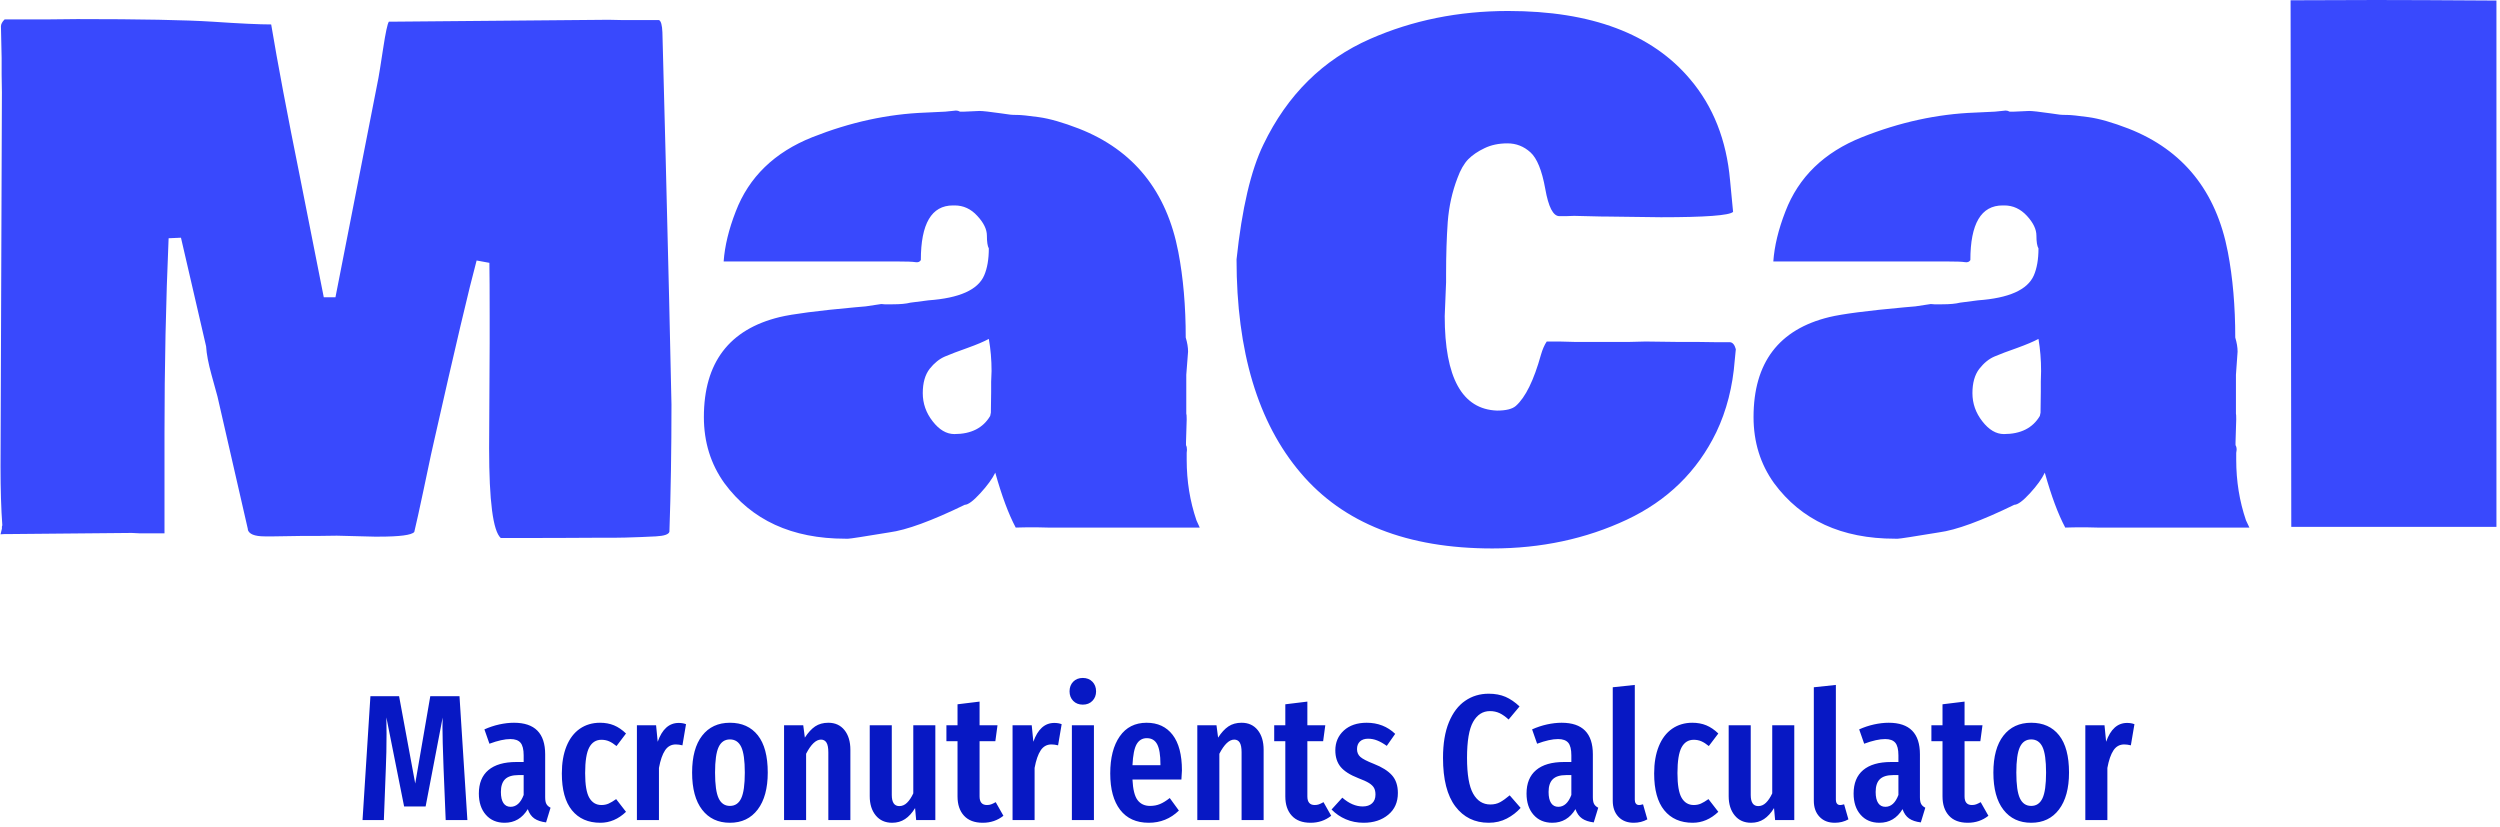
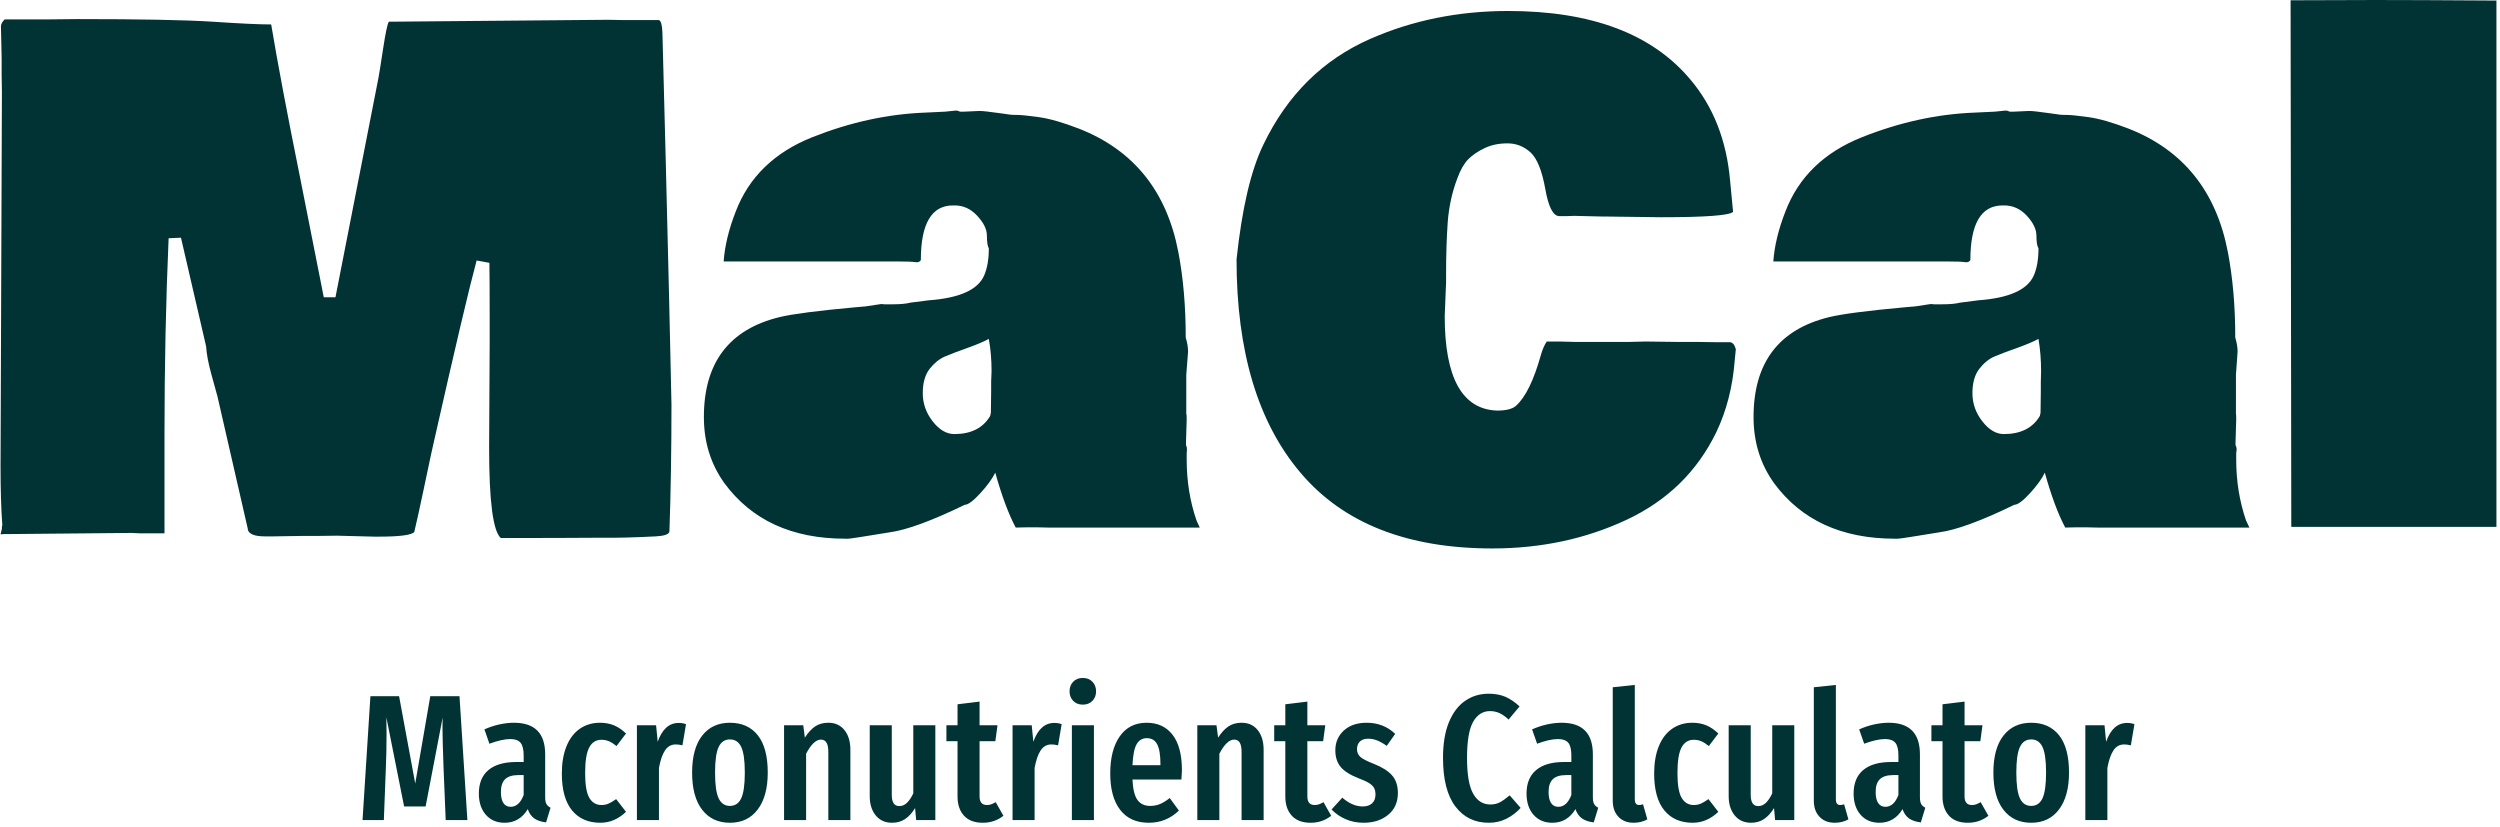
<svg xmlns="http://www.w3.org/2000/svg" version="1.1" width="1500" height="496" viewBox="0 0 1500 496">
  <g transform="matrix(1,0,0,1,-0.9090909,-1.171536)">
-     <svg viewBox="0 0 396 131" data-background-color="#ffffff" preserveAspectRatio="xMidYMid meet" height="496" width="1500">
+     <svg viewBox="0 0 396 131" data-background-color="#c6e57d" preserveAspectRatio="xMidYMid meet" height="496" width="1500">
      <g id="tight-bounds" transform="matrix(1,0,0,1,0.24,0.3094177)">
        <svg viewBox="0 0 395.52 130.381" height="130.381" width="395.52">
          <g>
            <svg viewBox="0 0 395.52 130.381" height="130.381" width="395.52">
              <g>
                <svg viewBox="0 0 395.52 130.381" height="130.381" width="395.52">
                  <g id="textblocktransform">
                    <svg viewBox="0 0 395.52 130.381" height="130.381" width="395.52" id="textblock">
                      <g>
                        <svg viewBox="0 0 395.52 86.913" height="86.913" width="395.52">
                          <g transform="matrix(1,0,0,1,0,0)">
-                             <svg width="395.52" viewBox="3.17 -38.35 181.76 39.94" height="86.913" data-palette-color="#3949fd">
-                               <path d="M16.31-21.04L15.41-21Q15.11-14.09 15.11-6.79L15.11-6.79 15.11 0.49 13.33 0.49 12.72 0.46 4.05 0.54Q3.22 0.54 3.17 0.56L3.17 0.56Q3.17 0.54 3.27 0.15L3.27 0.15 3.27 0 3.3-0.1Q3.17-1.86 3.17-4.37L3.17-4.37 3.27-31.64 3.25-32.91 3.25-34.13 3.2-36.43Q3.2-36.67 3.47-36.94L3.47-36.94 6.81-36.94 8.76-36.96Q15.65-36.96 18.62-36.77 21.58-36.57 22.88-36.57L22.88-36.57Q23.58-32.37 24.98-25.44L24.98-25.44 26.71-16.7 27.56-16.7 30.69-32.67Q30.76-33.03 31.03-34.8 31.3-36.57 31.45-36.77L31.45-36.77 31.54-36.77 47.44-36.91 48.39-36.89 51.12-36.89Q51.34-36.79 51.37-35.99L51.37-35.99 51.61-26.76Q51.9-15.28 52.03-8.89L52.03-8.89Q52.03-3.96 51.88 0.37L51.88 0.37Q51.81 0.66 50.9 0.71L50.9 0.71 49.8 0.76Q48.49 0.81 47.85 0.81L47.85 0.81 46.58 0.81Q44.21 0.83 39.6 0.83L39.6 0.83Q38.75 0.07 38.75-5.71L38.75-5.71 38.79-13.38 38.79-15.36Q38.79-17.97 38.77-19.21L38.77-19.21 37.84-19.38Q37.04-16.43 34.74-6.23L34.74-6.23 34.52-5.25Q34.35-4.49 33.95-2.55 33.54-0.61 33.3 0.39L33.3 0.39Q33.01 0.73 30.71 0.73L30.71 0.73 30.4 0.73 27.66 0.66 26.17 0.68 25.02 0.68 23.1 0.71 22.41 0.71Q21.29 0.71 21.17 0.2L21.17 0.2 21.19 0.22 18.97-9.47Q18.87-9.84 18.53-11.07 18.19-12.3 18.14-13.13L18.14-13.13 16.31-21.04ZM66.18-16.04L67.31-16.21 67.55-16.19 68.14-16.19Q68.97-16.19 69.43-16.31L69.43-16.31 70.75-16.48Q74.12-16.72 74.8-18.29L74.8-18.29Q75.14-19.07 75.14-20.26L75.14-20.26Q75-20.51 75-21.19 75-21.88 74.3-22.63 73.61-23.39 72.65-23.39L72.65-23.39 72.53-23.39Q70.19-23.39 70.19-19.41L70.19-19.41Q70.07-19.21 69.79-19.26 69.5-19.31 68.43-19.31L68.43-19.31 55.83-19.31Q55.95-21 56.71-22.95L56.71-22.95Q58.15-26.71 62.29-28.36 66.43-30 70.51-30.15L70.51-30.15 71.97-30.22 72.75-30.3Q72.9-30.3 73.04-30.22L73.04-30.22 73.36-30.22 74.46-30.27Q74.8-30.27 76-30.1L76-30.1 76.71-30Q76.88-29.98 77.24-29.98 77.61-29.98 78.78-29.82 79.95-29.66 81.71-28.98L81.71-28.98Q87.67-26.64 88.94-20L88.94-20Q89.48-17.19 89.48-13.77L89.48-13.77Q89.65-13.21 89.65-12.74L89.65-12.74 89.52-11.06 89.52-8.23Q89.55-8.18 89.55-7.81L89.55-7.81 89.5-6.15 89.5-5.93Q89.57-5.81 89.57-5.59L89.57-5.59 89.55-5.37 89.55-4.86Q89.55-2.54 90.26-0.46L90.26-0.46 90.5 0.07 79.47 0.07 78.59 0.05Q77.61 0.05 77.1 0.07L77.1 0.07Q76.32-1.39 75.61-3.93L75.61-3.93Q75.29-3.27 74.52-2.43 73.75-1.59 73.39-1.59L73.39-1.59Q69.77 0.17 67.89 0.42L67.89 0.42Q65.11 0.88 64.9 0.88 64.69 0.88 64.69 0.88L64.69 0.88Q58.86 0.88 55.88-3.17L55.88-3.17Q54.39-5.25 54.39-7.98L54.39-7.98Q54.39-13.92 59.91-15.26L59.91-15.26Q61.33-15.6 65.38-15.97L65.38-15.97 66.18-16.04ZM75.31-9.81L75.31-10.55 75.34-11.33Q75.34-12.55 75.14-13.67L75.14-13.67Q74.61-13.38 73.58-13.01 72.56-12.65 71.95-12.39 71.34-12.13 70.83-11.49 70.33-10.84 70.33-9.72 70.33-8.59 71.05-7.67 71.77-6.74 72.63-6.74L72.63-6.74Q74.46-6.74 75.24-8.06L75.24-8.06 75.29-8.3 75.31-9.81ZM93.18-19.46L93.18-19.46Q93.77-25.02 95.14-27.83L95.14-27.83Q97.75-33.25 102.92-35.52L102.92-35.52Q107.54-37.55 112.96-37.55L112.96-37.55Q122.04-37.55 126.22-32.57L126.22-32.57Q128.73-29.61 129.12-25.22L129.12-25.22 129.34-22.92Q128.93-22.53 124.09-22.53L124.09-22.53 120.21-22.58 119.89-22.58 117.77-22.63 117.18-22.61 116.69-22.61Q116.01-22.61 115.66-24.61 115.3-26.61 114.58-27.26 113.86-27.91 112.91-27.91 111.96-27.91 111.24-27.56 110.52-27.22 110.05-26.75 109.59-26.27 109.27-25.39L109.27-25.39Q108.69-23.88 108.56-22.18 108.44-20.48 108.44-18.38L108.44-18.38 108.44-17.8 108.34-15.33Q108.34-8.59 112.15-8.45L112.15-8.45Q113.13-8.45 113.52-8.79L113.52-8.79Q114.57-9.72 115.35-12.52L115.35-12.52Q115.52-13.11 115.77-13.48L115.77-13.48 116.69-13.48 117.82-13.45 121.77-13.45 122.97-13.48 125.29-13.45 126.7-13.45 128.14-13.43 129.12-13.43Q129.41-13.4 129.54-12.92L129.54-12.92 129.46-12.11Q129.24-9.23 128.12-6.88L128.12-6.88Q126.04-2.59 121.59-0.5 117.13 1.59 111.81 1.59L111.81 1.59Q102.51 1.59 97.85-3.91 93.18-9.4 93.18-19.46ZM142.62-16.04L143.74-16.21 143.99-16.19 144.57-16.19Q145.4-16.19 145.87-16.31L145.87-16.31 147.18-16.48Q150.55-16.72 151.24-18.29L151.24-18.29Q151.58-19.07 151.58-20.26L151.58-20.26Q151.43-20.51 151.43-21.19 151.43-21.88 150.74-22.63 150.04-23.39 149.09-23.39L149.09-23.39 148.97-23.39Q146.62-23.39 146.62-19.41L146.62-19.41Q146.5-19.21 146.22-19.26 145.94-19.31 144.87-19.31L144.87-19.31 132.27-19.31Q132.39-21 133.15-22.95L133.15-22.95Q134.59-26.71 138.73-28.36 142.86-30 146.94-30.15L146.94-30.15 148.41-30.22 149.19-30.3Q149.33-30.3 149.48-30.22L149.48-30.22 149.8-30.22 150.9-30.27Q151.24-30.27 152.43-30.1L152.43-30.1 153.14-30Q153.31-29.98 153.68-29.98 154.05-29.98 155.22-29.82 156.39-29.66 158.15-28.98L158.15-28.98Q164.1-26.64 165.37-20L165.37-20Q165.91-17.19 165.91-13.77L165.91-13.77Q166.08-13.21 166.08-12.74L166.08-12.74 165.96-11.06 165.96-8.23Q165.98-8.18 165.98-7.81L165.98-7.81 165.93-6.15 165.93-5.93Q166.01-5.81 166.01-5.59L166.01-5.59 165.98-5.37 165.98-4.86Q165.98-2.54 166.69-0.46L166.69-0.46 166.94 0.07 155.9 0.07 155.02 0.05Q154.05 0.05 153.53 0.07L153.53 0.07Q152.75-1.39 152.04-3.93L152.04-3.93Q151.73-3.27 150.96-2.43 150.19-1.59 149.82-1.59L149.82-1.59Q146.21 0.17 144.33 0.42L144.33 0.42Q141.55 0.88 141.34 0.88 141.13 0.88 141.13 0.88L141.13 0.88Q135.3 0.88 132.32-3.17L132.32-3.17Q130.83-5.25 130.83-7.98L130.83-7.98Q130.83-13.92 136.35-15.26L136.35-15.26Q137.76-15.6 141.81-15.97L141.81-15.97 142.62-16.04ZM151.75-9.81L151.75-10.55 151.77-11.33Q151.77-12.55 151.58-13.67L151.58-13.67Q151.04-13.38 150.02-13.01 148.99-12.65 148.38-12.39 147.77-12.13 147.27-11.49 146.77-10.84 146.77-9.72 146.77-8.59 147.49-7.67 148.21-6.74 149.06-6.74L149.06-6.74Q150.9-6.74 151.68-8.06L151.68-8.06 151.73-8.3 151.75-9.81ZM169.99 0.02L169.94-38.33 176.14-38.35Q178.97-38.35 184.93-38.31L184.93-38.31 184.93 0.02 169.99 0.02Z" opacity="1" transform="matrix(1,0,0,1,0,0)" fill="#3949fd" class="wordmark-text-0" data-fill-palette-color="primary" id="text-0" />
+                             <svg width="395.52" viewBox="3.17 -38.35 181.76 39.94" height="86.913" data-palette-color="#013334">
+                               <path d="M16.31-21.04L15.41-21Q15.11-14.09 15.11-6.79L15.11-6.79 15.11 0.49 13.33 0.49 12.72 0.46 4.05 0.54Q3.22 0.54 3.17 0.56L3.17 0.56Q3.17 0.54 3.27 0.15L3.27 0.15 3.27 0 3.3-0.1Q3.17-1.86 3.17-4.37L3.17-4.37 3.27-31.64 3.25-32.91 3.25-34.13 3.2-36.43Q3.2-36.67 3.47-36.94L3.47-36.94 6.81-36.94 8.76-36.96Q15.65-36.96 18.62-36.77 21.58-36.57 22.88-36.57L22.88-36.57Q23.58-32.37 24.98-25.44L24.98-25.44 26.71-16.7 27.56-16.7 30.69-32.67Q30.76-33.03 31.03-34.8 31.3-36.57 31.45-36.77L31.45-36.77 31.54-36.77 47.44-36.91 48.39-36.89 51.12-36.89Q51.34-36.79 51.37-35.99L51.37-35.99 51.61-26.76Q51.9-15.28 52.03-8.89L52.03-8.89Q52.03-3.96 51.88 0.37L51.88 0.37Q51.81 0.66 50.9 0.71L50.9 0.71 49.8 0.76Q48.49 0.81 47.85 0.81L47.85 0.81 46.58 0.81Q44.21 0.83 39.6 0.83L39.6 0.83Q38.75 0.07 38.75-5.71L38.75-5.71 38.79-13.38 38.79-15.36Q38.79-17.97 38.77-19.21L38.77-19.21 37.84-19.38Q37.04-16.43 34.74-6.23L34.74-6.23 34.52-5.25Q34.35-4.49 33.95-2.55 33.54-0.61 33.3 0.39L33.3 0.39Q33.01 0.73 30.71 0.73L30.71 0.73 30.4 0.73 27.66 0.66 26.17 0.68 25.02 0.68 23.1 0.71 22.41 0.71Q21.29 0.71 21.17 0.2L21.17 0.2 21.19 0.22 18.97-9.47Q18.87-9.84 18.53-11.07 18.19-12.3 18.14-13.13L18.14-13.13 16.31-21.04ZM66.18-16.04L67.31-16.21 67.55-16.19 68.14-16.19Q68.97-16.19 69.43-16.31L69.43-16.31 70.75-16.48Q74.12-16.72 74.8-18.29L74.8-18.29Q75.14-19.07 75.14-20.26L75.14-20.26Q75-20.51 75-21.19 75-21.88 74.3-22.63 73.61-23.39 72.65-23.39L72.65-23.39 72.53-23.39Q70.19-23.39 70.19-19.41L70.19-19.41Q70.07-19.21 69.79-19.26 69.5-19.31 68.43-19.31L68.43-19.31 55.83-19.31Q55.95-21 56.71-22.95L56.71-22.95Q58.15-26.71 62.29-28.36 66.43-30 70.51-30.15L70.51-30.15 71.97-30.22 72.75-30.3Q72.9-30.3 73.04-30.22L73.04-30.22 73.36-30.22 74.46-30.27Q74.8-30.27 76-30.1L76-30.1 76.71-30Q76.88-29.98 77.24-29.98 77.61-29.98 78.78-29.82 79.95-29.66 81.71-28.98L81.71-28.98Q87.67-26.64 88.94-20L88.94-20Q89.48-17.19 89.48-13.77L89.48-13.77Q89.65-13.21 89.65-12.74L89.65-12.74 89.52-11.06 89.52-8.23Q89.55-8.18 89.55-7.81L89.55-7.81 89.5-6.15 89.5-5.93Q89.57-5.81 89.57-5.59L89.57-5.59 89.55-5.37 89.55-4.86Q89.55-2.54 90.26-0.46L90.26-0.46 90.5 0.07 79.47 0.07 78.59 0.05Q77.61 0.05 77.1 0.07L77.1 0.07Q76.32-1.39 75.61-3.93L75.61-3.93Q75.29-3.27 74.52-2.43 73.75-1.59 73.39-1.59L73.39-1.59Q69.77 0.17 67.89 0.42L67.89 0.42Q65.11 0.88 64.9 0.88 64.69 0.88 64.69 0.88L64.69 0.88Q58.86 0.88 55.88-3.17L55.88-3.17Q54.39-5.25 54.39-7.98L54.39-7.98Q54.39-13.92 59.91-15.26L59.91-15.26Q61.33-15.6 65.38-15.97L65.38-15.97 66.18-16.04ZM75.31-9.81L75.31-10.55 75.34-11.33Q75.34-12.55 75.14-13.67L75.14-13.67Q74.61-13.38 73.58-13.01 72.56-12.65 71.95-12.39 71.34-12.13 70.83-11.49 70.33-10.84 70.33-9.72 70.33-8.59 71.05-7.67 71.77-6.74 72.63-6.74L72.63-6.74Q74.46-6.74 75.24-8.06L75.24-8.06 75.29-8.3 75.31-9.81ZM93.18-19.46L93.18-19.46Q93.77-25.02 95.14-27.83L95.14-27.83Q97.75-33.25 102.92-35.52L102.92-35.52Q107.54-37.55 112.96-37.55L112.96-37.55Q122.04-37.55 126.22-32.57L126.22-32.57Q128.73-29.61 129.12-25.22L129.12-25.22 129.34-22.92Q128.93-22.53 124.09-22.53L124.09-22.53 120.21-22.58 119.89-22.58 117.77-22.63 117.18-22.61 116.69-22.61Q116.01-22.61 115.66-24.61 115.3-26.61 114.58-27.26 113.86-27.91 112.91-27.91 111.96-27.91 111.24-27.56 110.52-27.22 110.05-26.75 109.59-26.27 109.27-25.39L109.27-25.39Q108.69-23.88 108.56-22.18 108.44-20.48 108.44-18.38L108.44-18.38 108.44-17.8 108.34-15.33Q108.34-8.59 112.15-8.45L112.15-8.45Q113.13-8.45 113.52-8.79L113.52-8.79Q114.57-9.72 115.35-12.52L115.35-12.52Q115.52-13.11 115.77-13.48L115.77-13.48 116.69-13.48 117.82-13.45 121.77-13.45 122.97-13.48 125.29-13.45 126.7-13.45 128.14-13.43 129.12-13.43Q129.41-13.4 129.54-12.92L129.54-12.92 129.46-12.11Q129.24-9.23 128.12-6.88L128.12-6.88Q126.04-2.59 121.59-0.5 117.13 1.59 111.81 1.59L111.81 1.59Q102.51 1.59 97.85-3.91 93.18-9.4 93.18-19.46ZM142.62-16.04L143.74-16.21 143.99-16.19 144.57-16.19Q145.4-16.19 145.87-16.31L145.87-16.31 147.18-16.48Q150.55-16.72 151.24-18.29L151.24-18.29Q151.58-19.07 151.58-20.26L151.58-20.26Q151.43-20.51 151.43-21.19 151.43-21.88 150.74-22.63 150.04-23.39 149.09-23.39L149.09-23.39 148.97-23.39Q146.62-23.39 146.62-19.41L146.62-19.41Q146.5-19.21 146.22-19.26 145.94-19.31 144.87-19.31L144.87-19.31 132.27-19.31Q132.39-21 133.15-22.95L133.15-22.95Q134.59-26.71 138.73-28.36 142.86-30 146.94-30.15L146.94-30.15 148.41-30.22 149.19-30.3Q149.33-30.3 149.48-30.22L149.48-30.22 149.8-30.22 150.9-30.27Q151.24-30.27 152.43-30.1L152.43-30.1 153.14-30Q153.31-29.98 153.68-29.98 154.05-29.98 155.22-29.82 156.39-29.66 158.15-28.98L158.15-28.98Q164.1-26.64 165.37-20L165.37-20Q165.91-17.19 165.91-13.77L165.91-13.77Q166.08-13.21 166.08-12.74L166.08-12.74 165.96-11.06 165.96-8.23Q165.98-8.18 165.98-7.81L165.98-7.81 165.93-6.15 165.93-5.93Q166.01-5.81 166.01-5.59L166.01-5.59 165.98-5.37 165.98-4.86Q165.98-2.54 166.69-0.46L166.69-0.46 166.94 0.07 155.9 0.07 155.02 0.05Q154.05 0.05 153.53 0.07L153.53 0.07Q152.75-1.39 152.04-3.93L152.04-3.93Q151.73-3.27 150.96-2.43 150.19-1.59 149.82-1.59L149.82-1.59Q146.21 0.17 144.33 0.42L144.33 0.42Q141.55 0.88 141.34 0.88 141.13 0.88 141.13 0.88L141.13 0.88Q135.3 0.88 132.32-3.17L132.32-3.17Q130.83-5.25 130.83-7.98L130.83-7.98Q130.83-13.92 136.35-15.26L136.35-15.26Q137.76-15.6 141.81-15.97L141.81-15.97 142.62-16.04ZM151.75-9.81L151.75-10.55 151.77-11.33Q151.77-12.55 151.58-13.67L151.58-13.67Q151.04-13.38 150.02-13.01 148.99-12.65 148.38-12.39 147.77-12.13 147.27-11.49 146.77-10.84 146.77-9.72 146.77-8.59 147.49-7.67 148.21-6.74 149.06-6.74L149.06-6.74Q150.9-6.74 151.68-8.06L151.68-8.06 151.73-8.3 151.75-9.81ZM169.99 0.02L169.94-38.33 176.14-38.35Q178.97-38.35 184.93-38.31L184.93-38.31 184.93 0.02 169.99 0.02Z" opacity="1" transform="matrix(1,0,0,1,0,0)" fill="#013334" class="wordmark-text-0" data-fill-palette-color="primary" id="text-0" />
                            </svg>
                          </g>
                        </svg>
                      </g>
                      <g transform="matrix(1,0,0,1,57.3504,107.4316)">
                        <svg viewBox="0 0 280.819 22.95" height="22.95" width="280.819">
                          <g transform="matrix(1,0,0,1,0,0)">
-                             <svg width="280.819" viewBox="2 -39.65 494.29 40.4" height="22.95" data-palette-color="#0718c4">
-                               <path d="M29.05-34.55L31.25 0 25.2 0 24.6-14.6Q24.3-22.6 24.3-26L24.3-26 24.35-28.6 19.6-3.8 13.6-3.8 8.65-28.65Q8.7-27.15 8.7-24.05L8.7-24.05Q8.7-18.8 8.5-14.4L8.5-14.4 7.95 0 2 0 4.2-34.55 12.2-34.55 16.7-10.2 20.9-34.55 29.05-34.55ZM52.95-6.4Q52.95-5.1 53.3-4.48 53.65-3.85 54.45-3.45L54.45-3.45 53.2 0.65Q51.15 0.4 49.92-0.45 48.7-1.3 48.1-3.05L48.1-3.05Q45.8 0.75 41.65 0.75L41.65 0.75Q38.35 0.75 36.4-1.48 34.45-3.7 34.45-7.4L34.45-7.4Q34.45-11.7 37.12-13.95 39.8-16.2 44.9-16.2L44.9-16.2 46.95-16.2 46.95-18.05Q46.95-20.55 46.07-21.58 45.2-22.6 43.25-22.6L43.25-22.6Q40.9-22.6 37.4-21.3L37.4-21.3 36-25.3Q38-26.2 40.15-26.68 42.3-27.15 44.25-27.15L44.25-27.15Q52.95-27.15 52.95-18.35L52.95-18.35 52.95-6.4ZM43.3-3.7Q45.7-3.7 46.95-7L46.95-7 46.95-12.55 45.5-12.55Q42.95-12.55 41.77-11.4 40.6-10.25 40.6-7.85L40.6-7.85Q40.6-5.8 41.3-4.75 42-3.7 43.3-3.7L43.3-3.7ZM68.25-27.15Q70.4-27.15 72.15-26.43 73.9-25.7 75.5-24.15L75.5-24.15 72.85-20.65Q71.75-21.55 70.77-21.98 69.8-22.4 68.65-22.4L68.65-22.4Q66.4-22.4 65.25-20.28 64.1-18.15 64.1-13.1L64.1-13.1Q64.1-8.2 65.27-6.2 66.45-4.2 68.65-4.2L68.65-4.2Q69.75-4.2 70.65-4.6 71.55-5 72.75-5.85L72.75-5.85 75.5-2.3Q72.3 0.75 68.35 0.75L68.35 0.75Q63.25 0.75 60.42-2.73 57.6-6.2 57.6-13L57.6-13Q57.6-17.4 58.9-20.6 60.2-23.8 62.62-25.48 65.05-27.15 68.25-27.15L68.25-27.15ZM90.19-27.1Q91.34-27.1 92.24-26.75L92.24-26.75 91.24-20.85Q90.24-21.1 89.39-21.1L89.39-21.1Q87.49-21.1 86.39-19.45 85.29-17.8 84.69-14.55L84.69-14.55 84.69 0 78.54 0 78.54-26.45 83.89-26.45 84.34-21.85Q86.19-27.1 90.19-27.1L90.19-27.1ZM104.49-27.15Q109.49-27.15 112.27-23.65 115.04-20.15 115.04-13.25L115.04-13.25Q115.04-6.65 112.24-2.95 109.44 0.75 104.49 0.75L104.49 0.75Q99.54 0.75 96.74-2.88 93.94-6.5 93.94-13.25L93.94-13.25Q93.94-19.95 96.74-23.55 99.54-27.15 104.49-27.15L104.49-27.15ZM104.49-22.5Q102.34-22.5 101.34-20.38 100.34-18.25 100.34-13.25L100.34-13.25Q100.34-8.2 101.34-6.08 102.34-3.95 104.49-3.95L104.49-3.95Q106.64-3.95 107.64-6.08 108.64-8.2 108.64-13.25L108.64-13.25Q108.64-18.3 107.64-20.4 106.64-22.5 104.49-22.5L104.49-22.5ZM131.94-27.15Q134.79-27.15 136.44-25.1 138.09-23.05 138.09-19.6L138.09-19.6 138.09 0 131.94 0 131.94-18.9Q131.94-20.8 131.41-21.63 130.89-22.45 129.89-22.45L129.89-22.45Q127.79-22.45 125.74-18.5L125.74-18.5 125.74 0 119.59 0 119.59-26.45 124.94-26.45 125.39-23Q126.74-25.1 128.26-26.13 129.79-27.15 131.94-27.15L131.94-27.15ZM161.79-26.45L161.79 0 156.44 0 156.14-3.35Q154.89-1.3 153.34-0.28 151.79 0.75 149.74 0.75L149.74 0.75Q146.84 0.75 145.16-1.3 143.49-3.35 143.49-6.65L143.49-6.65 143.49-26.45 149.64-26.45 149.64-7Q149.64-3.9 151.74-3.9L151.74-3.9Q152.94-3.9 153.89-4.83 154.84-5.75 155.64-7.45L155.64-7.45 155.64-26.45 161.79-26.45ZM178.63-5L180.78-1.2Q178.33 0.75 175.03 0.75L175.03 0.75Q171.58 0.75 169.78-1.23 167.98-3.2 167.98-6.6L167.98-6.6 167.98-22 164.88-22 164.88-26.45 167.98-26.45 167.98-32.3 174.13-33.05 174.13-26.45 179.13-26.45 178.53-22 174.13-22 174.13-6.6Q174.13-4.2 176.18-4.2L176.18-4.2Q176.83-4.2 177.33-4.38 177.83-4.55 178.63-5L178.63-5ZM194.98-27.1Q196.13-27.1 197.03-26.75L197.03-26.75 196.03-20.85Q195.03-21.1 194.18-21.1L194.18-21.1Q192.28-21.1 191.18-19.45 190.08-17.8 189.48-14.55L189.48-14.55 189.48 0 183.33 0 183.33-26.45 188.68-26.45 189.13-21.85Q190.98-27.1 194.98-27.1L194.98-27.1ZM199.88-26.45L206.03-26.45 206.03 0 199.88 0 199.88-26.45ZM202.93-39.65Q204.58-39.65 205.6-38.6 206.63-37.55 206.63-35.9L206.63-35.9Q206.63-34.3 205.6-33.25 204.58-32.2 202.93-32.2L202.93-32.2Q201.28-32.2 200.25-33.25 199.23-34.3 199.23-35.9L199.23-35.9Q199.23-37.55 200.25-38.6 201.28-39.65 202.93-39.65L202.93-39.65ZM230.58-13.85Q230.58-13.4 230.43-11.3L230.43-11.3 216.78-11.3Q216.98-7.2 218.2-5.58 219.43-3.95 221.68-3.95L221.68-3.95Q223.23-3.95 224.48-4.48 225.73-5 227.18-6.15L227.18-6.15 229.73-2.65Q226.23 0.75 221.33 0.75L221.33 0.75Q216.13 0.75 213.35-2.85 210.58-6.45 210.58-13L210.58-13Q210.58-19.55 213.23-23.35 215.88-27.15 220.73-27.15L220.73-27.15Q225.38-27.15 227.98-23.78 230.58-20.4 230.58-13.85L230.58-13.85ZM224.58-15.3L224.58-15.65Q224.58-19.4 223.68-21.13 222.78-22.85 220.78-22.85L220.78-22.85Q218.93-22.85 217.95-21.18 216.98-19.5 216.78-15.3L216.78-15.3 224.58-15.3ZM247.22-27.15Q250.07-27.15 251.72-25.1 253.37-23.05 253.37-19.6L253.37-19.6 253.37 0 247.22 0 247.22-18.9Q247.22-20.8 246.7-21.63 246.17-22.45 245.17-22.45L245.17-22.45Q243.07-22.45 241.02-18.5L241.02-18.5 241.02 0 234.87 0 234.87-26.45 240.22-26.45 240.67-23Q242.02-25.1 243.55-26.13 245.07-27.15 247.22-27.15L247.22-27.15ZM270.07-5L272.22-1.2Q269.77 0.75 266.47 0.75L266.47 0.75Q263.02 0.75 261.22-1.23 259.42-3.2 259.42-6.6L259.42-6.6 259.42-22 256.32-22 256.32-26.45 259.42-26.45 259.42-32.3 265.57-33.05 265.57-26.45 270.57-26.45 269.97-22 265.57-22 265.57-6.6Q265.57-4.2 267.62-4.2L267.62-4.2Q268.27-4.2 268.77-4.38 269.27-4.55 270.07-5L270.07-5ZM282.12-27.15Q286.82-27.15 290.07-24.05L290.07-24.05 287.72-20.7Q286.32-21.7 285.07-22.2 283.82-22.7 282.52-22.7L282.52-22.7Q281.07-22.7 280.24-21.93 279.42-21.15 279.42-19.8L279.42-19.8Q279.42-18.45 280.34-17.63 281.27-16.8 284.07-15.7L284.07-15.7Q287.52-14.35 289.17-12.5 290.82-10.65 290.82-7.55L290.82-7.55Q290.82-3.7 288.12-1.48 285.42 0.75 281.27 0.75L281.27 0.75Q278.57 0.75 276.29-0.23 274.02-1.2 272.32-2.95L272.32-2.95 275.32-6.25Q278.12-3.8 281.02-3.8L281.02-3.8Q282.67-3.8 283.62-4.67 284.57-5.55 284.57-7.1L284.57-7.1Q284.57-8.25 284.17-8.97 283.77-9.7 282.77-10.33 281.77-10.95 279.77-11.7L279.77-11.7Q276.32-13.05 274.84-14.85 273.37-16.65 273.37-19.45L273.37-19.45Q273.37-22.8 275.74-24.98 278.12-27.15 282.12-27.15L282.12-27.15ZM316.16-35.25Q318.81-35.25 320.84-34.38 322.86-33.5 324.76-31.7L324.76-31.7 321.71-28.05Q320.41-29.25 319.19-29.83 317.96-30.4 316.51-30.4L316.51-30.4Q313.51-30.4 311.81-27.4 310.11-24.4 310.11-17.35L310.11-17.35Q310.11-10.4 311.81-7.38 313.51-4.35 316.61-4.35L316.61-4.35Q318.16-4.35 319.31-4.98 320.46-5.6 322.01-6.9L322.01-6.9 325.06-3.4Q323.46-1.6 321.21-0.43 318.96 0.75 316.16 0.75L316.16 0.75Q310.31 0.75 306.86-3.8 303.41-8.35 303.41-17.35L303.41-17.35Q303.41-23.3 305.06-27.3 306.71-31.3 309.59-33.27 312.46-35.25 316.16-35.25L316.16-35.25ZM345.21-6.4Q345.21-5.1 345.56-4.48 345.91-3.85 346.71-3.45L346.71-3.45 345.46 0.65Q343.41 0.4 342.19-0.45 340.96-1.3 340.36-3.05L340.36-3.05Q338.06 0.75 333.91 0.75L333.91 0.75Q330.61 0.75 328.66-1.48 326.71-3.7 326.71-7.4L326.71-7.4Q326.71-11.7 329.39-13.95 332.06-16.2 337.16-16.2L337.16-16.2 339.21-16.2 339.21-18.05Q339.21-20.55 338.34-21.58 337.46-22.6 335.51-22.6L335.51-22.6Q333.16-22.6 329.66-21.3L329.66-21.3 328.26-25.3Q330.26-26.2 332.41-26.68 334.56-27.15 336.51-27.15L336.51-27.15Q345.21-27.15 345.21-18.35L345.21-18.35 345.21-6.4ZM335.56-3.7Q337.96-3.7 339.21-7L339.21-7 339.21-12.55 337.76-12.55Q335.21-12.55 334.04-11.4 332.86-10.25 332.86-7.85L332.86-7.85Q332.86-5.8 333.56-4.75 334.26-3.7 335.56-3.7L335.56-3.7ZM356.61 0.75Q353.91 0.75 352.33-0.93 350.76-2.6 350.76-5.4L350.76-5.4 350.76-37.05 356.91-37.7 356.91-5.65Q356.91-5 357.21-4.6 357.51-4.2 358.11-4.2L358.11-4.2Q358.46-4.2 358.78-4.3 359.11-4.4 359.21-4.4L359.21-4.4 360.41-0.2Q358.71 0.75 356.61 0.75L356.61 0.75ZM372.96-27.15Q375.11-27.15 376.86-26.43 378.61-25.7 380.21-24.15L380.21-24.15 377.56-20.65Q376.46-21.55 375.48-21.98 374.51-22.4 373.36-22.4L373.36-22.4Q371.11-22.4 369.96-20.28 368.81-18.15 368.81-13.1L368.81-13.1Q368.81-8.2 369.98-6.2 371.16-4.2 373.36-4.2L373.36-4.2Q374.46-4.2 375.36-4.6 376.26-5 377.46-5.85L377.46-5.85 380.21-2.3Q377.01 0.75 373.06 0.75L373.06 0.75Q367.96 0.75 365.13-2.73 362.31-6.2 362.31-13L362.31-13Q362.31-17.4 363.61-20.6 364.91-23.8 367.33-25.48 369.76-27.15 372.96-27.15L372.96-27.15ZM401.4-26.45L401.4 0 396.05 0 395.75-3.35Q394.5-1.3 392.95-0.28 391.4 0.75 389.35 0.75L389.35 0.75Q386.45 0.75 384.78-1.3 383.1-3.35 383.1-6.65L383.1-6.65 383.1-26.45 389.25-26.45 389.25-7Q389.25-3.9 391.35-3.9L391.35-3.9Q392.55-3.9 393.5-4.83 394.45-5.75 395.25-7.45L395.25-7.45 395.25-26.45 401.4-26.45ZM412.7 0.75Q410 0.75 408.43-0.93 406.85-2.6 406.85-5.4L406.85-5.4 406.85-37.05 413-37.7 413-5.65Q413-5 413.3-4.6 413.6-4.2 414.2-4.2L414.2-4.2Q414.55-4.2 414.88-4.3 415.2-4.4 415.3-4.4L415.3-4.4 416.5-0.2Q414.8 0.75 412.7 0.75L412.7 0.75ZM436.45-6.4Q436.45-5.1 436.8-4.48 437.15-3.85 437.95-3.45L437.95-3.45 436.7 0.65Q434.65 0.4 433.42-0.45 432.2-1.3 431.6-3.05L431.6-3.05Q429.3 0.75 425.15 0.75L425.15 0.75Q421.85 0.75 419.9-1.48 417.95-3.7 417.95-7.4L417.95-7.4Q417.95-11.7 420.62-13.95 423.3-16.2 428.4-16.2L428.4-16.2 430.45-16.2 430.45-18.05Q430.45-20.55 429.57-21.58 428.7-22.6 426.75-22.6L426.75-22.6Q424.4-22.6 420.9-21.3L420.9-21.3 419.5-25.3Q421.5-26.2 423.65-26.68 425.8-27.15 427.75-27.15L427.75-27.15Q436.45-27.15 436.45-18.35L436.45-18.35 436.45-6.4ZM426.8-3.7Q429.2-3.7 430.45-7L430.45-7 430.45-12.55 429-12.55Q426.45-12.55 425.27-11.4 424.1-10.25 424.1-7.85L424.1-7.85Q424.1-5.8 424.8-4.75 425.5-3.7 426.8-3.7L426.8-3.7ZM453.4-5L455.55-1.2Q453.1 0.75 449.8 0.75L449.8 0.75Q446.35 0.75 444.55-1.23 442.75-3.2 442.75-6.6L442.75-6.6 442.75-22 439.65-22 439.65-26.45 442.75-26.45 442.75-32.3 448.9-33.05 448.9-26.45 453.9-26.45 453.3-22 448.9-22 448.9-6.6Q448.9-4.2 450.95-4.2L450.95-4.2Q451.6-4.2 452.1-4.38 452.6-4.55 453.4-5L453.4-5ZM467.49-27.15Q472.49-27.15 475.27-23.65 478.04-20.15 478.04-13.25L478.04-13.25Q478.04-6.65 475.24-2.95 472.44 0.75 467.49 0.75L467.49 0.75Q462.54 0.75 459.74-2.88 456.94-6.5 456.94-13.25L456.94-13.25Q456.94-19.95 459.74-23.55 462.54-27.15 467.49-27.15L467.49-27.15ZM467.49-22.5Q465.34-22.5 464.34-20.38 463.34-18.25 463.34-13.25L463.34-13.25Q463.34-8.2 464.34-6.08 465.34-3.95 467.49-3.95L467.49-3.95Q469.64-3.95 470.64-6.08 471.64-8.2 471.64-13.25L471.64-13.25Q471.64-18.3 470.64-20.4 469.64-22.5 467.49-22.5L467.49-22.5ZM494.24-27.1Q495.39-27.1 496.29-26.75L496.29-26.75 495.29-20.85Q494.29-21.1 493.44-21.1L493.44-21.1Q491.54-21.1 490.44-19.45 489.34-17.8 488.74-14.55L488.74-14.55 488.74 0 482.59 0 482.59-26.45 487.94-26.45 488.39-21.85Q490.24-27.1 494.24-27.1L494.24-27.1Z" opacity="1" transform="matrix(1,0,0,1,0,0)" fill="#0718c4" class="slogan-text-1" data-fill-palette-color="secondary" id="text-1" />
+                             <svg width="280.819" viewBox="2 -39.65 494.29 40.4" height="22.95" data-palette-color="#013334">
+                               <path d="M29.05-34.55L31.25 0 25.2 0 24.6-14.6Q24.3-22.6 24.3-26L24.3-26 24.35-28.6 19.6-3.8 13.6-3.8 8.65-28.65Q8.7-27.15 8.7-24.05L8.7-24.05Q8.7-18.8 8.5-14.4L8.5-14.4 7.95 0 2 0 4.2-34.55 12.2-34.55 16.7-10.2 20.9-34.55 29.05-34.55ZM52.95-6.4Q52.95-5.1 53.3-4.48 53.65-3.85 54.45-3.45L54.45-3.45 53.2 0.65Q51.15 0.4 49.92-0.45 48.7-1.3 48.1-3.05L48.1-3.05Q45.8 0.75 41.65 0.75L41.65 0.75Q38.35 0.75 36.4-1.48 34.45-3.7 34.45-7.4L34.45-7.4Q34.45-11.7 37.12-13.95 39.8-16.2 44.9-16.2L44.9-16.2 46.95-16.2 46.95-18.05Q46.95-20.55 46.07-21.58 45.2-22.6 43.25-22.6L43.25-22.6Q40.9-22.6 37.4-21.3L37.4-21.3 36-25.3Q38-26.2 40.15-26.68 42.3-27.15 44.25-27.15L44.25-27.15Q52.95-27.15 52.95-18.35L52.95-18.35 52.95-6.4ZM43.3-3.7Q45.7-3.7 46.95-7L46.95-7 46.95-12.55 45.5-12.55Q42.95-12.55 41.77-11.4 40.6-10.25 40.6-7.85L40.6-7.85Q40.6-5.8 41.3-4.75 42-3.7 43.3-3.7L43.3-3.7ZM68.25-27.15Q70.4-27.15 72.15-26.43 73.9-25.7 75.5-24.15L75.5-24.15 72.85-20.65Q71.75-21.55 70.77-21.98 69.8-22.4 68.65-22.4L68.65-22.4Q66.4-22.4 65.25-20.28 64.1-18.15 64.1-13.1L64.1-13.1Q64.1-8.2 65.27-6.2 66.45-4.2 68.65-4.2L68.65-4.2Q69.75-4.2 70.65-4.6 71.55-5 72.75-5.85L72.75-5.85 75.5-2.3Q72.3 0.75 68.35 0.75L68.35 0.75Q63.25 0.75 60.42-2.73 57.6-6.2 57.6-13L57.6-13Q57.6-17.4 58.9-20.6 60.2-23.8 62.62-25.48 65.05-27.15 68.25-27.15L68.25-27.15ZM90.19-27.1Q91.34-27.1 92.24-26.75L92.24-26.75 91.24-20.85Q90.24-21.1 89.39-21.1L89.39-21.1Q87.49-21.1 86.39-19.45 85.29-17.8 84.69-14.55L84.69-14.55 84.69 0 78.54 0 78.54-26.45 83.89-26.45 84.34-21.85Q86.19-27.1 90.19-27.1L90.19-27.1ZM104.49-27.15Q109.49-27.15 112.27-23.65 115.04-20.15 115.04-13.25L115.04-13.25Q115.04-6.65 112.24-2.95 109.44 0.75 104.49 0.75L104.49 0.75Q99.54 0.75 96.74-2.88 93.94-6.5 93.94-13.25L93.94-13.25Q93.94-19.95 96.74-23.55 99.54-27.15 104.49-27.15L104.49-27.15ZM104.49-22.5Q102.34-22.5 101.34-20.38 100.34-18.25 100.34-13.25L100.34-13.25Q100.34-8.2 101.34-6.08 102.34-3.95 104.49-3.95L104.49-3.95Q106.64-3.95 107.64-6.08 108.64-8.2 108.64-13.25L108.64-13.25Q108.64-18.3 107.64-20.4 106.64-22.5 104.49-22.5L104.49-22.5ZM131.94-27.15Q134.79-27.15 136.44-25.1 138.09-23.05 138.09-19.6L138.09-19.6 138.09 0 131.94 0 131.94-18.9Q131.94-20.8 131.41-21.63 130.89-22.45 129.89-22.45L129.89-22.45Q127.79-22.45 125.74-18.5L125.74-18.5 125.74 0 119.59 0 119.59-26.45 124.94-26.45 125.39-23Q126.74-25.1 128.26-26.13 129.79-27.15 131.94-27.15L131.94-27.15ZM161.79-26.45L161.79 0 156.44 0 156.14-3.35Q154.89-1.3 153.34-0.28 151.79 0.75 149.74 0.75L149.74 0.75Q146.84 0.75 145.16-1.3 143.49-3.35 143.49-6.65L143.49-6.65 143.49-26.45 149.64-26.45 149.64-7Q149.64-3.9 151.74-3.9L151.74-3.9Q152.94-3.9 153.89-4.83 154.84-5.75 155.64-7.45L155.64-7.45 155.64-26.45 161.79-26.45ZM178.63-5L180.78-1.2Q178.33 0.75 175.03 0.75L175.03 0.75Q171.58 0.75 169.78-1.23 167.98-3.2 167.98-6.6L167.98-6.6 167.98-22 164.88-22 164.88-26.45 167.98-26.45 167.98-32.3 174.13-33.05 174.13-26.45 179.13-26.45 178.53-22 174.13-22 174.13-6.6Q174.13-4.2 176.18-4.2L176.18-4.2Q176.83-4.2 177.33-4.38 177.83-4.55 178.63-5L178.63-5ZM194.98-27.1Q196.13-27.1 197.03-26.75L197.03-26.75 196.03-20.85Q195.03-21.1 194.18-21.1L194.18-21.1Q192.28-21.1 191.18-19.45 190.08-17.8 189.48-14.55L189.48-14.55 189.48 0 183.33 0 183.33-26.45 188.68-26.45 189.13-21.85Q190.98-27.1 194.98-27.1L194.98-27.1ZM199.88-26.45L206.03-26.45 206.03 0 199.88 0 199.88-26.45ZM202.93-39.65Q204.58-39.65 205.6-38.6 206.63-37.55 206.63-35.9L206.63-35.9Q206.63-34.3 205.6-33.25 204.58-32.2 202.93-32.2L202.93-32.2Q201.28-32.2 200.25-33.25 199.23-34.3 199.23-35.9L199.23-35.9Q199.23-37.55 200.25-38.6 201.28-39.65 202.93-39.65L202.93-39.65ZM230.58-13.85Q230.58-13.4 230.43-11.3L230.43-11.3 216.78-11.3Q216.98-7.2 218.2-5.58 219.43-3.95 221.68-3.95L221.68-3.95Q223.23-3.95 224.48-4.48 225.73-5 227.18-6.15L227.18-6.15 229.73-2.65Q226.23 0.75 221.33 0.75L221.33 0.75Q216.13 0.75 213.35-2.85 210.58-6.45 210.58-13L210.58-13Q210.58-19.55 213.23-23.35 215.88-27.15 220.73-27.15L220.73-27.15Q225.38-27.15 227.98-23.78 230.58-20.4 230.58-13.85L230.58-13.85ZM224.58-15.3L224.58-15.65Q224.58-19.4 223.68-21.13 222.78-22.85 220.78-22.85L220.78-22.85Q218.93-22.85 217.95-21.18 216.98-19.5 216.78-15.3L216.78-15.3 224.58-15.3ZM247.22-27.15Q250.07-27.15 251.72-25.1 253.37-23.05 253.37-19.6L253.37-19.6 253.37 0 247.22 0 247.22-18.9Q247.22-20.8 246.7-21.63 246.17-22.45 245.17-22.45L245.17-22.45Q243.07-22.45 241.02-18.5L241.02-18.5 241.02 0 234.87 0 234.87-26.45 240.22-26.45 240.67-23Q242.02-25.1 243.55-26.13 245.07-27.15 247.22-27.15L247.22-27.15ZM270.07-5L272.22-1.2Q269.77 0.75 266.47 0.75L266.47 0.75Q263.02 0.75 261.22-1.23 259.42-3.2 259.42-6.6L259.42-6.6 259.42-22 256.32-22 256.32-26.45 259.42-26.45 259.42-32.3 265.57-33.05 265.57-26.45 270.57-26.45 269.97-22 265.57-22 265.57-6.6Q265.57-4.2 267.62-4.2L267.62-4.2Q268.27-4.2 268.77-4.38 269.27-4.55 270.07-5L270.07-5ZM282.12-27.15Q286.82-27.15 290.07-24.05L290.07-24.05 287.72-20.7Q286.32-21.7 285.07-22.2 283.82-22.7 282.52-22.7L282.52-22.7Q281.07-22.7 280.24-21.93 279.42-21.15 279.42-19.8L279.42-19.8Q279.42-18.45 280.34-17.63 281.27-16.8 284.07-15.7L284.07-15.7Q287.52-14.35 289.17-12.5 290.82-10.65 290.82-7.55L290.82-7.55Q290.82-3.7 288.12-1.48 285.42 0.75 281.27 0.75L281.27 0.75Q278.57 0.75 276.29-0.23 274.02-1.2 272.32-2.95L272.32-2.95 275.32-6.25Q278.12-3.8 281.02-3.8L281.02-3.8Q282.67-3.8 283.62-4.67 284.57-5.55 284.57-7.1L284.57-7.1Q284.57-8.25 284.17-8.97 283.77-9.7 282.77-10.33 281.77-10.95 279.77-11.7L279.77-11.7Q276.32-13.05 274.84-14.85 273.37-16.65 273.37-19.45L273.37-19.45Q273.37-22.8 275.74-24.98 278.12-27.15 282.12-27.15L282.12-27.15ZM316.16-35.25Q318.81-35.25 320.84-34.38 322.86-33.5 324.76-31.7L324.76-31.7 321.71-28.05Q320.41-29.25 319.19-29.83 317.96-30.4 316.51-30.4L316.51-30.4Q313.51-30.4 311.81-27.4 310.11-24.4 310.11-17.35L310.11-17.35Q310.11-10.4 311.81-7.38 313.51-4.35 316.61-4.35L316.61-4.35Q318.16-4.35 319.31-4.98 320.46-5.6 322.01-6.9L322.01-6.9 325.06-3.4Q323.46-1.6 321.21-0.43 318.96 0.75 316.16 0.75L316.16 0.75Q310.31 0.75 306.86-3.8 303.41-8.35 303.41-17.35L303.41-17.35Q303.41-23.3 305.06-27.3 306.71-31.3 309.59-33.27 312.46-35.25 316.16-35.25L316.16-35.25ZM345.21-6.4Q345.21-5.1 345.56-4.48 345.91-3.85 346.71-3.45L346.71-3.45 345.46 0.65Q343.41 0.4 342.19-0.45 340.96-1.3 340.36-3.05L340.36-3.05Q338.06 0.75 333.91 0.75L333.91 0.75Q330.61 0.75 328.66-1.48 326.71-3.7 326.71-7.4L326.71-7.4Q326.71-11.7 329.39-13.95 332.06-16.2 337.16-16.2L337.16-16.2 339.21-16.2 339.21-18.05Q339.21-20.55 338.34-21.58 337.46-22.6 335.51-22.6L335.51-22.6Q333.16-22.6 329.66-21.3L329.66-21.3 328.26-25.3Q330.26-26.2 332.41-26.68 334.56-27.15 336.51-27.15L336.51-27.15Q345.21-27.15 345.21-18.35L345.21-18.35 345.21-6.4ZM335.56-3.7Q337.96-3.7 339.21-7L339.21-7 339.21-12.55 337.76-12.55Q335.21-12.55 334.04-11.4 332.86-10.25 332.86-7.85L332.86-7.85Q332.86-5.8 333.56-4.75 334.26-3.7 335.56-3.7L335.56-3.7ZM356.61 0.75Q353.91 0.75 352.33-0.93 350.76-2.6 350.76-5.4L350.76-5.4 350.76-37.05 356.91-37.7 356.91-5.65Q356.91-5 357.21-4.6 357.51-4.2 358.11-4.2L358.11-4.2Q358.46-4.2 358.78-4.3 359.11-4.4 359.21-4.4L359.21-4.4 360.41-0.2Q358.71 0.75 356.61 0.75L356.61 0.75ZM372.96-27.15Q375.11-27.15 376.86-26.43 378.61-25.7 380.21-24.15L380.21-24.15 377.56-20.65Q376.46-21.55 375.48-21.98 374.51-22.4 373.36-22.4L373.36-22.4Q371.11-22.4 369.96-20.28 368.81-18.15 368.81-13.1L368.81-13.1Q368.81-8.2 369.98-6.2 371.16-4.2 373.36-4.2L373.36-4.2Q374.46-4.2 375.36-4.6 376.26-5 377.46-5.85L377.46-5.85 380.21-2.3Q377.01 0.75 373.06 0.75L373.06 0.75Q367.96 0.75 365.13-2.73 362.31-6.2 362.31-13L362.31-13Q362.31-17.4 363.61-20.6 364.91-23.8 367.33-25.48 369.76-27.15 372.96-27.15L372.96-27.15ZM401.4-26.45L401.4 0 396.05 0 395.75-3.35Q394.5-1.3 392.95-0.28 391.4 0.75 389.35 0.75L389.35 0.75Q386.45 0.75 384.78-1.3 383.1-3.35 383.1-6.65L383.1-6.65 383.1-26.45 389.25-26.45 389.25-7Q389.25-3.9 391.35-3.9L391.35-3.9Q392.55-3.9 393.5-4.83 394.45-5.75 395.25-7.45L395.25-7.45 395.25-26.45 401.4-26.45ZM412.7 0.75Q410 0.75 408.43-0.93 406.85-2.6 406.85-5.4L406.85-5.4 406.85-37.05 413-37.7 413-5.65Q413-5 413.3-4.6 413.6-4.2 414.2-4.2L414.2-4.2Q414.55-4.2 414.88-4.3 415.2-4.4 415.3-4.4L415.3-4.4 416.5-0.2Q414.8 0.75 412.7 0.75L412.7 0.75ZM436.45-6.4Q436.45-5.1 436.8-4.48 437.15-3.85 437.95-3.45L437.95-3.45 436.7 0.65Q434.65 0.4 433.42-0.45 432.2-1.3 431.6-3.05L431.6-3.05Q429.3 0.75 425.15 0.75L425.15 0.75Q421.85 0.75 419.9-1.48 417.95-3.7 417.95-7.4L417.95-7.4Q417.95-11.7 420.62-13.95 423.3-16.2 428.4-16.2L428.4-16.2 430.45-16.2 430.45-18.05Q430.45-20.55 429.57-21.58 428.7-22.6 426.75-22.6L426.75-22.6Q424.4-22.6 420.9-21.3L420.9-21.3 419.5-25.3Q421.5-26.2 423.65-26.68 425.8-27.15 427.75-27.15L427.75-27.15Q436.45-27.15 436.45-18.35L436.45-18.35 436.45-6.4ZM426.8-3.7Q429.2-3.7 430.45-7L430.45-7 430.45-12.55 429-12.55Q426.45-12.55 425.27-11.4 424.1-10.25 424.1-7.85L424.1-7.85Q424.1-5.8 424.8-4.75 425.5-3.7 426.8-3.7L426.8-3.7ZM453.4-5L455.55-1.2Q453.1 0.75 449.8 0.75L449.8 0.75Q446.35 0.75 444.55-1.23 442.75-3.2 442.75-6.6L442.75-6.6 442.75-22 439.65-22 439.65-26.45 442.75-26.45 442.75-32.3 448.9-33.05 448.9-26.45 453.9-26.45 453.3-22 448.9-22 448.9-6.6Q448.9-4.2 450.95-4.2L450.95-4.2Q451.6-4.2 452.1-4.38 452.6-4.55 453.4-5L453.4-5ZM467.49-27.15Q472.49-27.15 475.27-23.65 478.04-20.15 478.04-13.25L478.04-13.25Q478.04-6.65 475.24-2.95 472.44 0.75 467.49 0.75L467.49 0.75Q462.54 0.75 459.74-2.88 456.94-6.5 456.94-13.25L456.94-13.25Q456.94-19.95 459.74-23.55 462.54-27.15 467.49-27.15L467.49-27.15ZM467.49-22.5Q465.34-22.5 464.34-20.38 463.34-18.25 463.34-13.25L463.34-13.25Q463.34-8.2 464.34-6.08 465.34-3.95 467.49-3.95L467.49-3.95Q469.64-3.95 470.64-6.08 471.64-8.2 471.64-13.25L471.64-13.25Q471.64-18.3 470.64-20.4 469.64-22.5 467.49-22.5L467.49-22.5ZM494.24-27.1Q495.39-27.1 496.29-26.75L496.29-26.75 495.29-20.85Q494.29-21.1 493.44-21.1L493.44-21.1Q491.54-21.1 490.44-19.45 489.34-17.8 488.74-14.55L488.74-14.55 488.74 0 482.59 0 482.59-26.45 487.94-26.45 488.39-21.85Q490.24-27.1 494.24-27.1L494.24-27.1Z" opacity="1" transform="matrix(1,0,0,1,0,0)" fill="#013334" class="slogan-text-1" data-fill-palette-color="secondary" id="text-1" />
                            </svg>
                          </g>
                        </svg>
                      </g>
                    </svg>
                  </g>
                </svg>
              </g>
            </svg>
          </g>
          <defs />
        </svg>
        <rect width="395.52" height="130.381" fill="none" stroke="none" visibility="hidden" />
      </g>
    </svg>
  </g>
</svg>
